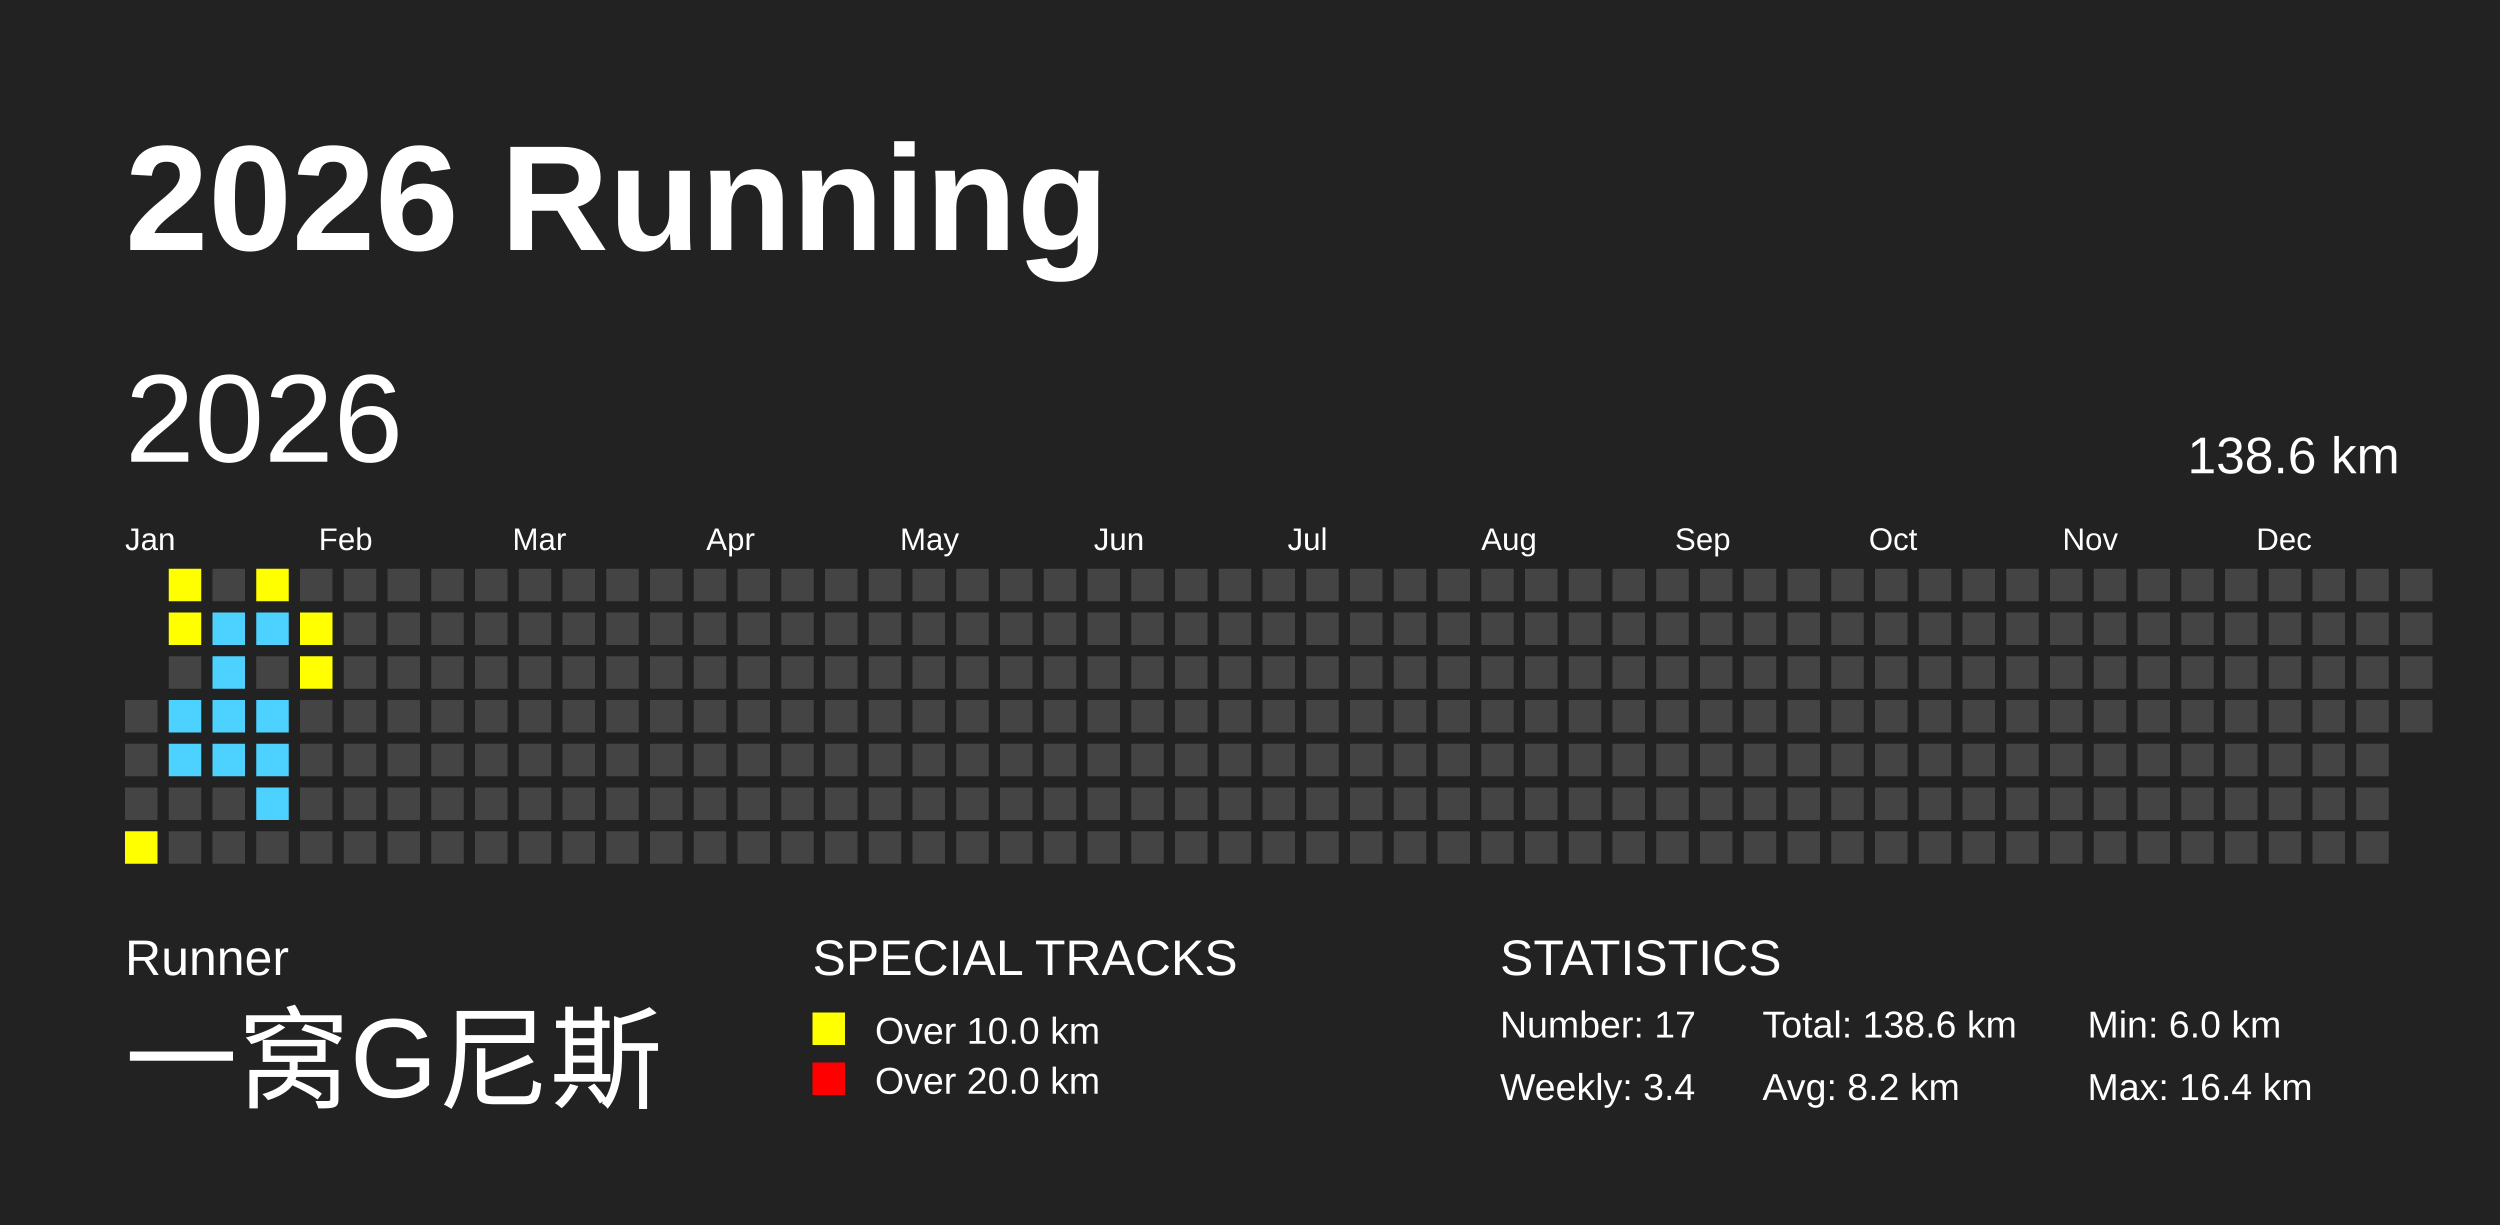
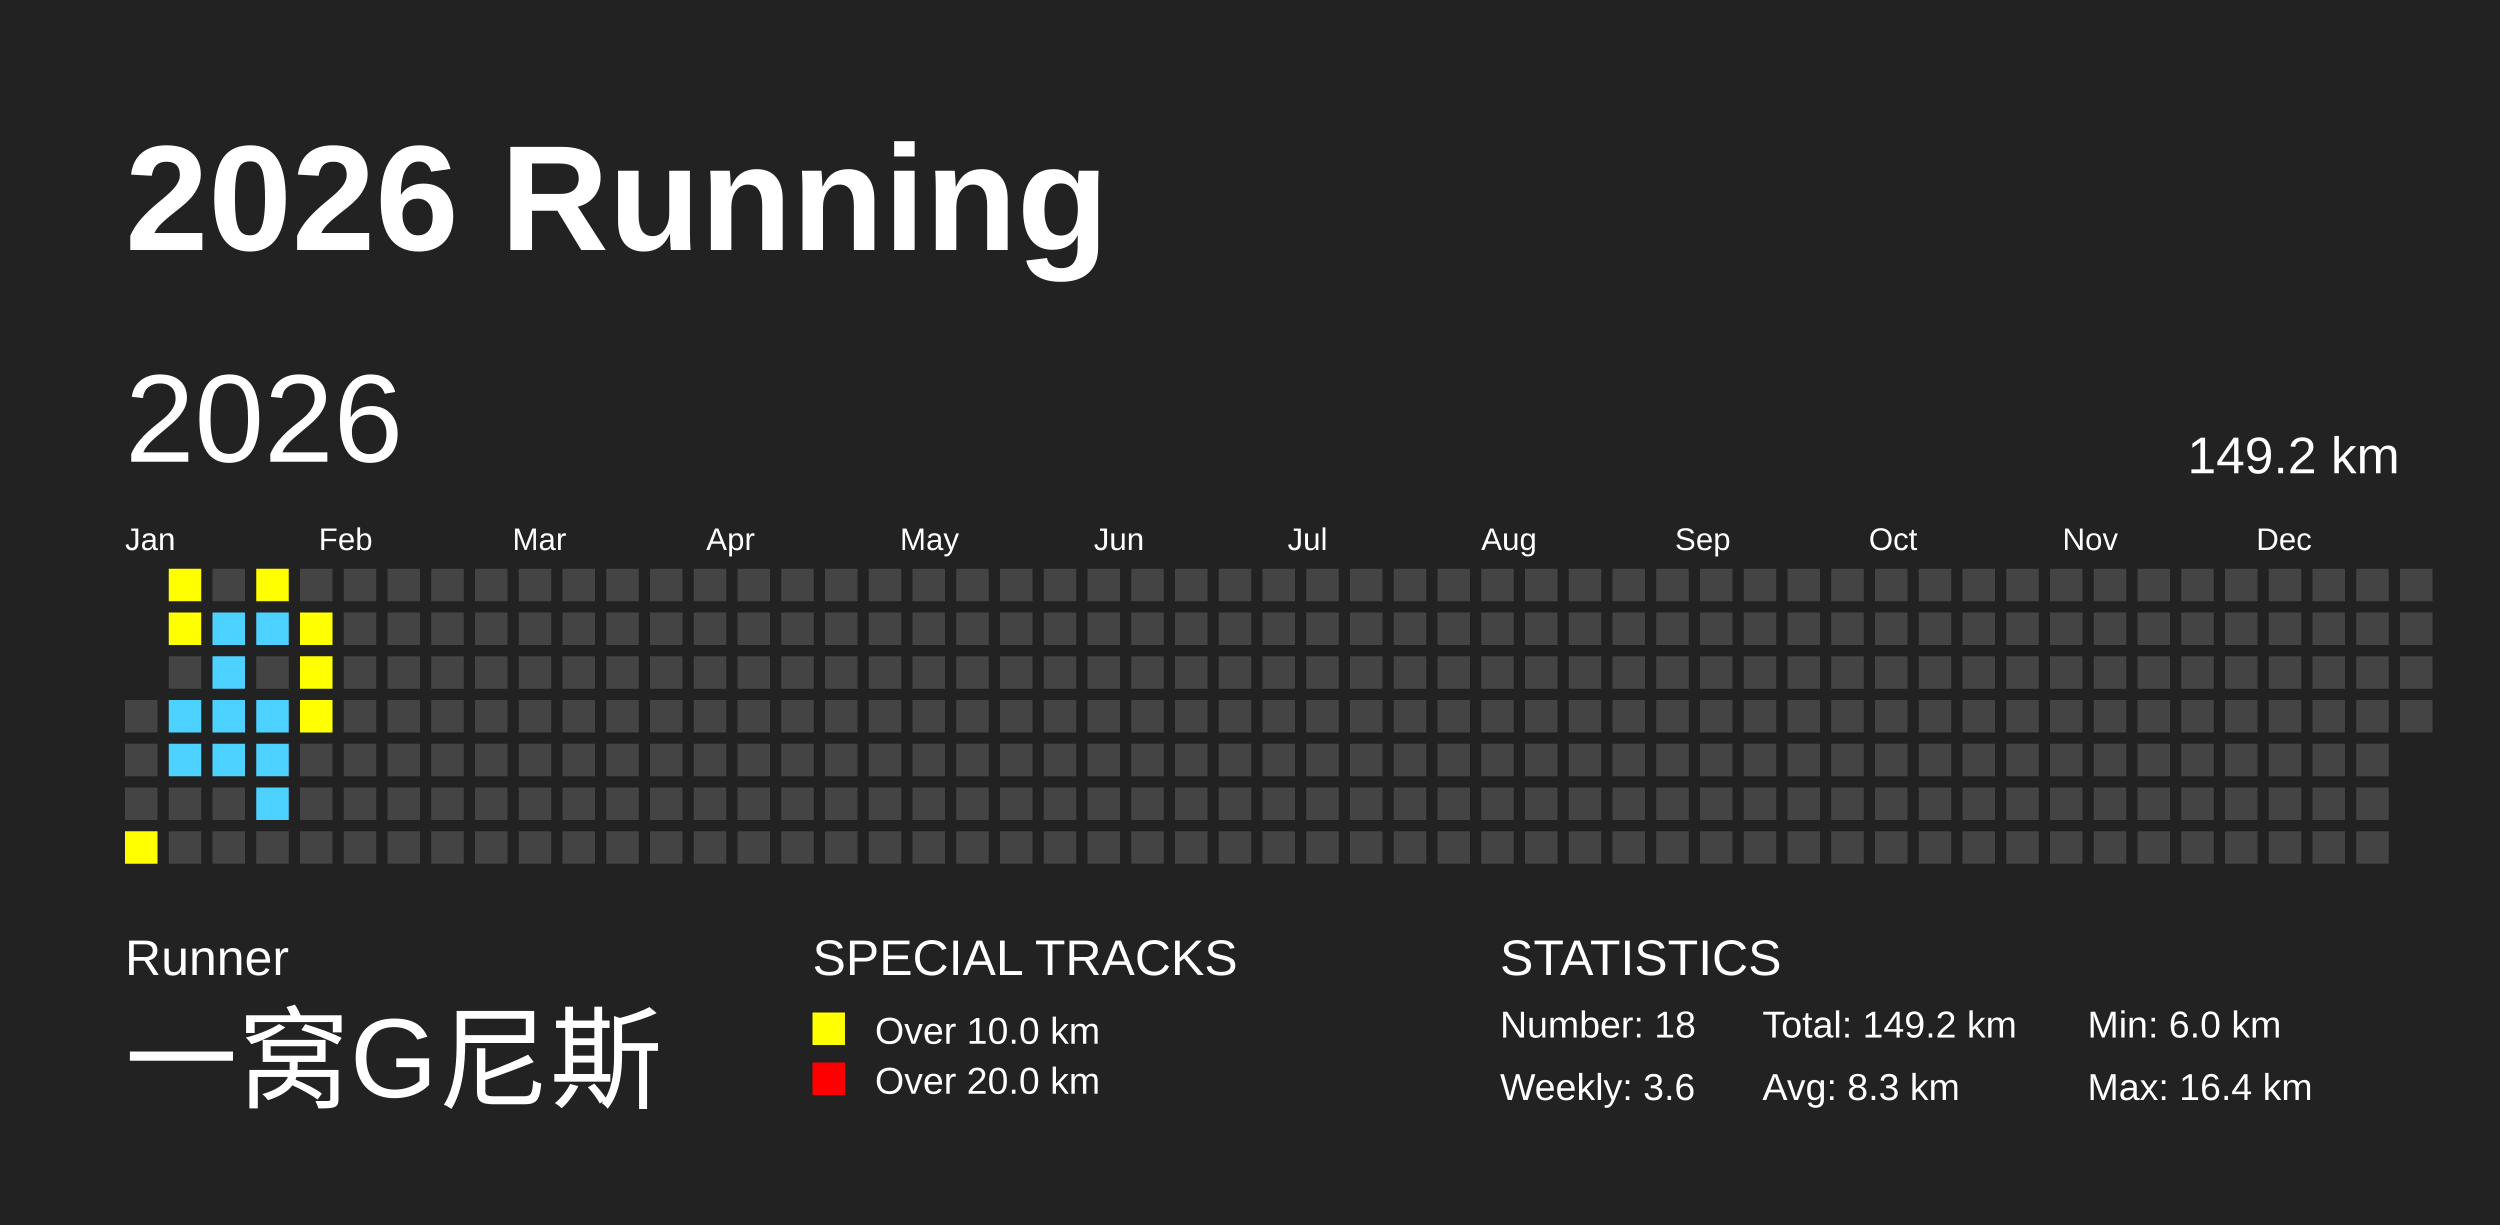
<svg xmlns="http://www.w3.org/2000/svg" baseProfile="full" height="98mm" version="1.1" viewBox="0,0,200,98" width="200mm">
  <defs />
  <rect fill="#222222" height="98" width="200" x="0" y="0" />
  <text fill="#FFFFFF" style="font-size:12px; font-family:Arial; font-weight:bold;" x="10" y="20">2026 Running</text>
  <text fill="#FFFFFF" style="font-size:4px; font-family:Arial" x="10" y="78">Runner</text>
  <text fill="#FFFFFF" style="font-size:9px; font-family:Arial" x="10" y="88">一窝G尼斯</text>
  <text fill="#FFFFFF" style="font-size:4px; font-family:Arial" x="65" y="78">SPECIAL TRACKS</text>
  <rect fill="yellow" height="2.6" width="2.6" x="65" y="81" />
  <text fill="#FFFFFF" style="font-size:3px; font-family:Arial" x="70" y="83.5">Over 10.0 km</text>
  <rect fill="red" height="2.6" width="2.6" x="65" y="85" />
  <text fill="#FFFFFF" style="font-size:3px; font-family:Arial" x="70" y="87.5">Over 20.0 km</text>
  <text fill="#FFFFFF" style="font-size:4px; font-family:Arial" x="120" y="78">STATISTICS</text>
-   <text fill="#FFFFFF" style="font-size:3px; font-family:Arial" x="120" y="83">Number: 17</text>
-   <text fill="#FFFFFF" style="font-size:3px; font-family:Arial" x="120" y="88">Weekly: 3.4</text>
-   <text fill="#FFFFFF" style="font-size:3px; font-family:Arial" x="141" y="83">Total: 138.6 km</text>
-   <text fill="#FFFFFF" style="font-size:3px; font-family:Arial" x="141" y="88">Avg: 8.2 km</text>
+   <text fill="#FFFFFF" style="font-size:3px; font-family:Arial" x="120" y="83">Number: 18</text>
+   <text fill="#FFFFFF" style="font-size:3px; font-family:Arial" x="120" y="88">Weekly: 3.6</text>
+   <text fill="#FFFFFF" style="font-size:3px; font-family:Arial" x="141" y="83">Total: 149.2 km</text>
+   <text fill="#FFFFFF" style="font-size:3px; font-family:Arial" x="141" y="88">Avg: 8.3 km</text>
  <text fill="#FFFFFF" style="font-size:3px; font-family:Arial" x="167" y="83">Min: 6.0 km</text>
  <text fill="#FFFFFF" style="font-size:3px; font-family:Arial" x="167" y="88">Max: 16.4 km</text>
  <text dominant-baseline="hanging" fill="#FFFFFF" style="font-size:10.0px; font-family:Arial;" x="10" y="30">2026</text>
-   <text dominant-baseline="hanging" fill="#FFFFFF" style="font-size:4.125px; font-family:Arial;" x="175" y="35">138.6 km</text>
+   <text dominant-baseline="hanging" fill="#FFFFFF" style="font-size:4.125px; font-family:Arial;" x="175" y="35">149.2 km</text>
  <text fill="#FFFFFF" style="font-size:2.5px; font-family:Arial" x="10.0" y="44">Jan</text>
  <text fill="#FFFFFF" style="font-size:2.5px; font-family:Arial" x="25.5" y="44">Feb</text>
  <text fill="#FFFFFF" style="font-size:2.5px; font-family:Arial" x="41.0" y="44">Mar</text>
  <text fill="#FFFFFF" style="font-size:2.5px; font-family:Arial" x="56.5" y="44">Apr</text>
  <text fill="#FFFFFF" style="font-size:2.5px; font-family:Arial" x="72.0" y="44">May</text>
  <text fill="#FFFFFF" style="font-size:2.5px; font-family:Arial" x="87.5" y="44">Jun</text>
  <text fill="#FFFFFF" style="font-size:2.5px; font-family:Arial" x="103.0" y="44">Jul</text>
  <text fill="#FFFFFF" style="font-size:2.5px; font-family:Arial" x="118.5" y="44">Aug</text>
  <text fill="#FFFFFF" style="font-size:2.5px; font-family:Arial" x="134.0" y="44">Sep</text>
  <text fill="#FFFFFF" style="font-size:2.5px; font-family:Arial" x="149.5" y="44">Oct</text>
  <text fill="#FFFFFF" style="font-size:2.5px; font-family:Arial" x="165.0" y="44">Nov</text>
  <text fill="#FFFFFF" style="font-size:2.5px; font-family:Arial" x="180.5" y="44">Dec</text>
  <rect fill="#444444" height="2.6" width="2.6" x="10.0" y="56.0" />
  <rect fill="#444444" height="2.6" width="2.6" x="10.0" y="59.5" />
  <rect fill="#444444" height="2.6" width="2.6" x="10.0" y="63.0" />
  <rect fill="yellow" height="2.6" width="2.6" x="10.0" y="66.5" />
  <rect fill="yellow" height="2.6" width="2.6" x="13.5" y="45.5" />
  <rect fill="yellow" height="2.6" width="2.6" x="13.5" y="49.0" />
  <rect fill="#444444" height="2.6" width="2.6" x="13.5" y="52.5" />
  <rect fill="#4DD2FF" height="2.6" width="2.6" x="13.5" y="56.0" />
  <rect fill="#4DD2FF" height="2.6" width="2.6" x="13.5" y="59.5" />
  <rect fill="#444444" height="2.6" width="2.6" x="13.5" y="63.0" />
  <rect fill="#444444" height="2.6" width="2.6" x="13.5" y="66.5" />
  <rect fill="#444444" height="2.6" width="2.6" x="17.0" y="45.5" />
  <rect fill="#4DD2FF" height="2.6" width="2.6" x="17.0" y="49.0" />
  <rect fill="#4DD2FF" height="2.6" width="2.6" x="17.0" y="52.5" />
  <rect fill="#4DD2FF" height="2.6" width="2.6" x="17.0" y="56.0" />
  <rect fill="#4DD2FF" height="2.6" width="2.6" x="17.0" y="59.5" />
  <rect fill="#444444" height="2.6" width="2.6" x="17.0" y="63.0" />
  <rect fill="#444444" height="2.6" width="2.6" x="17.0" y="66.5" />
  <rect fill="yellow" height="2.6" width="2.6" x="20.5" y="45.5" />
  <rect fill="#4DD2FF" height="2.6" width="2.6" x="20.5" y="49.0" />
  <rect fill="#444444" height="2.6" width="2.6" x="20.5" y="52.5" />
  <rect fill="#4DD2FF" height="2.6" width="2.6" x="20.5" y="56.0" />
  <rect fill="#4DD2FF" height="2.6" width="2.6" x="20.5" y="59.5" />
  <rect fill="#4DD2FF" height="2.6" width="2.6" x="20.5" y="63.0" />
  <rect fill="#444444" height="2.6" width="2.6" x="20.5" y="66.5" />
  <rect fill="#444444" height="2.6" width="2.6" x="24.0" y="45.5" />
  <rect fill="yellow" height="2.6" width="2.6" x="24.0" y="49.0" />
  <rect fill="yellow" height="2.6" width="2.6" x="24.0" y="52.5" />
-   <rect fill="#444444" height="2.6" width="2.6" x="24.0" y="56.0" />
+   <rect fill="yellow" height="2.6" width="2.6" x="24.0" y="56.0" />
  <rect fill="#444444" height="2.6" width="2.6" x="24.0" y="59.5" />
  <rect fill="#444444" height="2.6" width="2.6" x="24.0" y="63.0" />
  <rect fill="#444444" height="2.6" width="2.6" x="24.0" y="66.5" />
  <rect fill="#444444" height="2.6" width="2.6" x="27.5" y="45.5" />
  <rect fill="#444444" height="2.6" width="2.6" x="27.5" y="49.0" />
  <rect fill="#444444" height="2.6" width="2.6" x="27.5" y="52.5" />
  <rect fill="#444444" height="2.6" width="2.6" x="27.5" y="56.0" />
  <rect fill="#444444" height="2.6" width="2.6" x="27.5" y="59.5" />
  <rect fill="#444444" height="2.6" width="2.6" x="27.5" y="63.0" />
  <rect fill="#444444" height="2.6" width="2.6" x="27.5" y="66.5" />
  <rect fill="#444444" height="2.6" width="2.6" x="31.0" y="45.5" />
  <rect fill="#444444" height="2.6" width="2.6" x="31.0" y="49.0" />
  <rect fill="#444444" height="2.6" width="2.6" x="31.0" y="52.5" />
  <rect fill="#444444" height="2.6" width="2.6" x="31.0" y="56.0" />
  <rect fill="#444444" height="2.6" width="2.6" x="31.0" y="59.5" />
  <rect fill="#444444" height="2.6" width="2.6" x="31.0" y="63.0" />
  <rect fill="#444444" height="2.6" width="2.6" x="31.0" y="66.5" />
  <rect fill="#444444" height="2.6" width="2.6" x="34.5" y="45.5" />
  <rect fill="#444444" height="2.6" width="2.6" x="34.5" y="49.0" />
  <rect fill="#444444" height="2.6" width="2.6" x="34.5" y="52.5" />
  <rect fill="#444444" height="2.6" width="2.6" x="34.5" y="56.0" />
  <rect fill="#444444" height="2.6" width="2.6" x="34.5" y="59.5" />
  <rect fill="#444444" height="2.6" width="2.6" x="34.5" y="63.0" />
  <rect fill="#444444" height="2.6" width="2.6" x="34.5" y="66.5" />
  <rect fill="#444444" height="2.6" width="2.6" x="38.0" y="45.5" />
  <rect fill="#444444" height="2.6" width="2.6" x="38.0" y="49.0" />
  <rect fill="#444444" height="2.6" width="2.6" x="38.0" y="52.5" />
  <rect fill="#444444" height="2.6" width="2.6" x="38.0" y="56.0" />
  <rect fill="#444444" height="2.6" width="2.6" x="38.0" y="59.5" />
  <rect fill="#444444" height="2.6" width="2.6" x="38.0" y="63.0" />
  <rect fill="#444444" height="2.6" width="2.6" x="38.0" y="66.5" />
  <rect fill="#444444" height="2.6" width="2.6" x="41.5" y="45.5" />
  <rect fill="#444444" height="2.6" width="2.6" x="41.5" y="49.0" />
  <rect fill="#444444" height="2.6" width="2.6" x="41.5" y="52.5" />
  <rect fill="#444444" height="2.6" width="2.6" x="41.5" y="56.0" />
  <rect fill="#444444" height="2.6" width="2.6" x="41.5" y="59.5" />
  <rect fill="#444444" height="2.6" width="2.6" x="41.5" y="63.0" />
  <rect fill="#444444" height="2.6" width="2.6" x="41.5" y="66.5" />
  <rect fill="#444444" height="2.6" width="2.6" x="45.0" y="45.5" />
  <rect fill="#444444" height="2.6" width="2.6" x="45.0" y="49.0" />
  <rect fill="#444444" height="2.6" width="2.6" x="45.0" y="52.5" />
  <rect fill="#444444" height="2.6" width="2.6" x="45.0" y="56.0" />
  <rect fill="#444444" height="2.6" width="2.6" x="45.0" y="59.5" />
  <rect fill="#444444" height="2.6" width="2.6" x="45.0" y="63.0" />
  <rect fill="#444444" height="2.6" width="2.6" x="45.0" y="66.5" />
  <rect fill="#444444" height="2.6" width="2.6" x="48.5" y="45.5" />
  <rect fill="#444444" height="2.6" width="2.6" x="48.5" y="49.0" />
  <rect fill="#444444" height="2.6" width="2.6" x="48.5" y="52.5" />
  <rect fill="#444444" height="2.6" width="2.6" x="48.5" y="56.0" />
  <rect fill="#444444" height="2.6" width="2.6" x="48.5" y="59.5" />
  <rect fill="#444444" height="2.6" width="2.6" x="48.5" y="63.0" />
  <rect fill="#444444" height="2.6" width="2.6" x="48.5" y="66.5" />
  <rect fill="#444444" height="2.6" width="2.6" x="52.0" y="45.5" />
  <rect fill="#444444" height="2.6" width="2.6" x="52.0" y="49.0" />
  <rect fill="#444444" height="2.6" width="2.6" x="52.0" y="52.5" />
  <rect fill="#444444" height="2.6" width="2.6" x="52.0" y="56.0" />
  <rect fill="#444444" height="2.6" width="2.6" x="52.0" y="59.5" />
  <rect fill="#444444" height="2.6" width="2.6" x="52.0" y="63.0" />
  <rect fill="#444444" height="2.6" width="2.6" x="52.0" y="66.5" />
  <rect fill="#444444" height="2.6" width="2.6" x="55.5" y="45.5" />
  <rect fill="#444444" height="2.6" width="2.6" x="55.5" y="49.0" />
  <rect fill="#444444" height="2.6" width="2.6" x="55.5" y="52.5" />
  <rect fill="#444444" height="2.6" width="2.6" x="55.5" y="56.0" />
  <rect fill="#444444" height="2.6" width="2.6" x="55.5" y="59.5" />
  <rect fill="#444444" height="2.6" width="2.6" x="55.5" y="63.0" />
  <rect fill="#444444" height="2.6" width="2.6" x="55.5" y="66.5" />
  <rect fill="#444444" height="2.6" width="2.6" x="59.0" y="45.5" />
  <rect fill="#444444" height="2.6" width="2.6" x="59.0" y="49.0" />
  <rect fill="#444444" height="2.6" width="2.6" x="59.0" y="52.5" />
  <rect fill="#444444" height="2.6" width="2.6" x="59.0" y="56.0" />
  <rect fill="#444444" height="2.6" width="2.6" x="59.0" y="59.5" />
  <rect fill="#444444" height="2.6" width="2.6" x="59.0" y="63.0" />
  <rect fill="#444444" height="2.6" width="2.6" x="59.0" y="66.5" />
  <rect fill="#444444" height="2.6" width="2.6" x="62.5" y="45.5" />
  <rect fill="#444444" height="2.6" width="2.6" x="62.5" y="49.0" />
  <rect fill="#444444" height="2.6" width="2.6" x="62.5" y="52.5" />
  <rect fill="#444444" height="2.6" width="2.6" x="62.5" y="56.0" />
  <rect fill="#444444" height="2.6" width="2.6" x="62.5" y="59.5" />
  <rect fill="#444444" height="2.6" width="2.6" x="62.5" y="63.0" />
  <rect fill="#444444" height="2.6" width="2.6" x="62.5" y="66.5" />
  <rect fill="#444444" height="2.6" width="2.6" x="66.0" y="45.5" />
  <rect fill="#444444" height="2.6" width="2.6" x="66.0" y="49.0" />
  <rect fill="#444444" height="2.6" width="2.6" x="66.0" y="52.5" />
  <rect fill="#444444" height="2.6" width="2.6" x="66.0" y="56.0" />
  <rect fill="#444444" height="2.6" width="2.6" x="66.0" y="59.5" />
  <rect fill="#444444" height="2.6" width="2.6" x="66.0" y="63.0" />
  <rect fill="#444444" height="2.6" width="2.6" x="66.0" y="66.5" />
  <rect fill="#444444" height="2.6" width="2.6" x="69.5" y="45.5" />
  <rect fill="#444444" height="2.6" width="2.6" x="69.5" y="49.0" />
  <rect fill="#444444" height="2.6" width="2.6" x="69.5" y="52.5" />
  <rect fill="#444444" height="2.6" width="2.6" x="69.5" y="56.0" />
  <rect fill="#444444" height="2.6" width="2.6" x="69.5" y="59.5" />
  <rect fill="#444444" height="2.6" width="2.6" x="69.5" y="63.0" />
  <rect fill="#444444" height="2.6" width="2.6" x="69.5" y="66.5" />
  <rect fill="#444444" height="2.6" width="2.6" x="73.0" y="45.5" />
  <rect fill="#444444" height="2.6" width="2.6" x="73.0" y="49.0" />
  <rect fill="#444444" height="2.6" width="2.6" x="73.0" y="52.5" />
  <rect fill="#444444" height="2.6" width="2.6" x="73.0" y="56.0" />
  <rect fill="#444444" height="2.6" width="2.6" x="73.0" y="59.5" />
  <rect fill="#444444" height="2.6" width="2.6" x="73.0" y="63.0" />
  <rect fill="#444444" height="2.6" width="2.6" x="73.0" y="66.5" />
  <rect fill="#444444" height="2.6" width="2.6" x="76.5" y="45.5" />
  <rect fill="#444444" height="2.6" width="2.6" x="76.5" y="49.0" />
  <rect fill="#444444" height="2.6" width="2.6" x="76.5" y="52.5" />
  <rect fill="#444444" height="2.6" width="2.6" x="76.5" y="56.0" />
  <rect fill="#444444" height="2.6" width="2.6" x="76.5" y="59.5" />
  <rect fill="#444444" height="2.6" width="2.6" x="76.5" y="63.0" />
  <rect fill="#444444" height="2.6" width="2.6" x="76.5" y="66.5" />
  <rect fill="#444444" height="2.6" width="2.6" x="80.0" y="45.5" />
  <rect fill="#444444" height="2.6" width="2.6" x="80.0" y="49.0" />
  <rect fill="#444444" height="2.6" width="2.6" x="80.0" y="52.5" />
  <rect fill="#444444" height="2.6" width="2.6" x="80.0" y="56.0" />
  <rect fill="#444444" height="2.6" width="2.6" x="80.0" y="59.5" />
  <rect fill="#444444" height="2.6" width="2.6" x="80.0" y="63.0" />
  <rect fill="#444444" height="2.6" width="2.6" x="80.0" y="66.5" />
  <rect fill="#444444" height="2.6" width="2.6" x="83.5" y="45.5" />
  <rect fill="#444444" height="2.6" width="2.6" x="83.5" y="49.0" />
  <rect fill="#444444" height="2.6" width="2.6" x="83.5" y="52.5" />
  <rect fill="#444444" height="2.6" width="2.6" x="83.5" y="56.0" />
  <rect fill="#444444" height="2.6" width="2.6" x="83.5" y="59.5" />
  <rect fill="#444444" height="2.6" width="2.6" x="83.5" y="63.0" />
  <rect fill="#444444" height="2.6" width="2.6" x="83.5" y="66.5" />
  <rect fill="#444444" height="2.6" width="2.6" x="87.0" y="45.5" />
  <rect fill="#444444" height="2.6" width="2.6" x="87.0" y="49.0" />
  <rect fill="#444444" height="2.6" width="2.6" x="87.0" y="52.5" />
  <rect fill="#444444" height="2.6" width="2.6" x="87.0" y="56.0" />
  <rect fill="#444444" height="2.6" width="2.6" x="87.0" y="59.5" />
  <rect fill="#444444" height="2.6" width="2.6" x="87.0" y="63.0" />
  <rect fill="#444444" height="2.6" width="2.6" x="87.0" y="66.5" />
  <rect fill="#444444" height="2.6" width="2.6" x="90.5" y="45.5" />
  <rect fill="#444444" height="2.6" width="2.6" x="90.5" y="49.0" />
  <rect fill="#444444" height="2.6" width="2.6" x="90.5" y="52.5" />
  <rect fill="#444444" height="2.6" width="2.6" x="90.5" y="56.0" />
  <rect fill="#444444" height="2.6" width="2.6" x="90.5" y="59.5" />
  <rect fill="#444444" height="2.6" width="2.6" x="90.5" y="63.0" />
  <rect fill="#444444" height="2.6" width="2.6" x="90.5" y="66.5" />
  <rect fill="#444444" height="2.6" width="2.6" x="94.0" y="45.5" />
  <rect fill="#444444" height="2.6" width="2.6" x="94.0" y="49.0" />
  <rect fill="#444444" height="2.6" width="2.6" x="94.0" y="52.5" />
  <rect fill="#444444" height="2.6" width="2.6" x="94.0" y="56.0" />
  <rect fill="#444444" height="2.6" width="2.6" x="94.0" y="59.5" />
  <rect fill="#444444" height="2.6" width="2.6" x="94.0" y="63.0" />
  <rect fill="#444444" height="2.6" width="2.6" x="94.0" y="66.5" />
  <rect fill="#444444" height="2.6" width="2.6" x="97.5" y="45.5" />
  <rect fill="#444444" height="2.6" width="2.6" x="97.5" y="49.0" />
  <rect fill="#444444" height="2.6" width="2.6" x="97.5" y="52.5" />
  <rect fill="#444444" height="2.6" width="2.6" x="97.5" y="56.0" />
  <rect fill="#444444" height="2.6" width="2.6" x="97.5" y="59.5" />
  <rect fill="#444444" height="2.6" width="2.6" x="97.5" y="63.0" />
  <rect fill="#444444" height="2.6" width="2.6" x="97.5" y="66.5" />
  <rect fill="#444444" height="2.6" width="2.6" x="101.0" y="45.5" />
  <rect fill="#444444" height="2.6" width="2.6" x="101.0" y="49.0" />
  <rect fill="#444444" height="2.6" width="2.6" x="101.0" y="52.5" />
  <rect fill="#444444" height="2.6" width="2.6" x="101.0" y="56.0" />
  <rect fill="#444444" height="2.6" width="2.6" x="101.0" y="59.5" />
  <rect fill="#444444" height="2.6" width="2.6" x="101.0" y="63.0" />
  <rect fill="#444444" height="2.6" width="2.6" x="101.0" y="66.5" />
  <rect fill="#444444" height="2.6" width="2.6" x="104.5" y="45.5" />
  <rect fill="#444444" height="2.6" width="2.6" x="104.5" y="49.0" />
  <rect fill="#444444" height="2.6" width="2.6" x="104.5" y="52.5" />
  <rect fill="#444444" height="2.6" width="2.6" x="104.5" y="56.0" />
  <rect fill="#444444" height="2.6" width="2.6" x="104.5" y="59.5" />
  <rect fill="#444444" height="2.6" width="2.6" x="104.5" y="63.0" />
  <rect fill="#444444" height="2.6" width="2.6" x="104.5" y="66.5" />
  <rect fill="#444444" height="2.6" width="2.6" x="108.0" y="45.5" />
  <rect fill="#444444" height="2.6" width="2.6" x="108.0" y="49.0" />
  <rect fill="#444444" height="2.6" width="2.6" x="108.0" y="52.5" />
  <rect fill="#444444" height="2.6" width="2.6" x="108.0" y="56.0" />
  <rect fill="#444444" height="2.6" width="2.6" x="108.0" y="59.5" />
  <rect fill="#444444" height="2.6" width="2.6" x="108.0" y="63.0" />
  <rect fill="#444444" height="2.6" width="2.6" x="108.0" y="66.5" />
  <rect fill="#444444" height="2.6" width="2.6" x="111.5" y="45.5" />
  <rect fill="#444444" height="2.6" width="2.6" x="111.5" y="49.0" />
  <rect fill="#444444" height="2.6" width="2.6" x="111.5" y="52.5" />
  <rect fill="#444444" height="2.6" width="2.6" x="111.5" y="56.0" />
  <rect fill="#444444" height="2.6" width="2.6" x="111.5" y="59.5" />
  <rect fill="#444444" height="2.6" width="2.6" x="111.5" y="63.0" />
  <rect fill="#444444" height="2.6" width="2.6" x="111.5" y="66.5" />
  <rect fill="#444444" height="2.6" width="2.6" x="115.0" y="45.5" />
  <rect fill="#444444" height="2.6" width="2.6" x="115.0" y="49.0" />
  <rect fill="#444444" height="2.6" width="2.6" x="115.0" y="52.5" />
  <rect fill="#444444" height="2.6" width="2.6" x="115.0" y="56.0" />
  <rect fill="#444444" height="2.6" width="2.6" x="115.0" y="59.5" />
  <rect fill="#444444" height="2.6" width="2.6" x="115.0" y="63.0" />
  <rect fill="#444444" height="2.6" width="2.6" x="115.0" y="66.5" />
  <rect fill="#444444" height="2.6" width="2.6" x="118.5" y="45.5" />
  <rect fill="#444444" height="2.6" width="2.6" x="118.5" y="49.0" />
  <rect fill="#444444" height="2.6" width="2.6" x="118.5" y="52.5" />
  <rect fill="#444444" height="2.6" width="2.6" x="118.5" y="56.0" />
  <rect fill="#444444" height="2.6" width="2.6" x="118.5" y="59.5" />
  <rect fill="#444444" height="2.6" width="2.6" x="118.5" y="63.0" />
  <rect fill="#444444" height="2.6" width="2.6" x="118.5" y="66.5" />
  <rect fill="#444444" height="2.6" width="2.6" x="122.0" y="45.5" />
  <rect fill="#444444" height="2.6" width="2.6" x="122.0" y="49.0" />
  <rect fill="#444444" height="2.6" width="2.6" x="122.0" y="52.5" />
  <rect fill="#444444" height="2.6" width="2.6" x="122.0" y="56.0" />
  <rect fill="#444444" height="2.6" width="2.6" x="122.0" y="59.5" />
  <rect fill="#444444" height="2.6" width="2.6" x="122.0" y="63.0" />
  <rect fill="#444444" height="2.6" width="2.6" x="122.0" y="66.5" />
  <rect fill="#444444" height="2.6" width="2.6" x="125.5" y="45.5" />
  <rect fill="#444444" height="2.6" width="2.6" x="125.5" y="49.0" />
  <rect fill="#444444" height="2.6" width="2.6" x="125.5" y="52.5" />
  <rect fill="#444444" height="2.6" width="2.6" x="125.5" y="56.0" />
  <rect fill="#444444" height="2.6" width="2.6" x="125.5" y="59.5" />
  <rect fill="#444444" height="2.6" width="2.6" x="125.5" y="63.0" />
  <rect fill="#444444" height="2.6" width="2.6" x="125.5" y="66.5" />
  <rect fill="#444444" height="2.6" width="2.6" x="129.0" y="45.5" />
  <rect fill="#444444" height="2.6" width="2.6" x="129.0" y="49.0" />
  <rect fill="#444444" height="2.6" width="2.6" x="129.0" y="52.5" />
  <rect fill="#444444" height="2.6" width="2.6" x="129.0" y="56.0" />
  <rect fill="#444444" height="2.6" width="2.6" x="129.0" y="59.5" />
  <rect fill="#444444" height="2.6" width="2.6" x="129.0" y="63.0" />
  <rect fill="#444444" height="2.6" width="2.6" x="129.0" y="66.5" />
  <rect fill="#444444" height="2.6" width="2.6" x="132.5" y="45.5" />
  <rect fill="#444444" height="2.6" width="2.6" x="132.5" y="49.0" />
  <rect fill="#444444" height="2.6" width="2.6" x="132.5" y="52.5" />
  <rect fill="#444444" height="2.6" width="2.6" x="132.5" y="56.0" />
  <rect fill="#444444" height="2.6" width="2.6" x="132.5" y="59.5" />
  <rect fill="#444444" height="2.6" width="2.6" x="132.5" y="63.0" />
  <rect fill="#444444" height="2.6" width="2.6" x="132.5" y="66.5" />
  <rect fill="#444444" height="2.6" width="2.6" x="136.0" y="45.5" />
  <rect fill="#444444" height="2.6" width="2.6" x="136.0" y="49.0" />
  <rect fill="#444444" height="2.6" width="2.6" x="136.0" y="52.5" />
  <rect fill="#444444" height="2.6" width="2.6" x="136.0" y="56.0" />
  <rect fill="#444444" height="2.6" width="2.6" x="136.0" y="59.5" />
  <rect fill="#444444" height="2.6" width="2.6" x="136.0" y="63.0" />
  <rect fill="#444444" height="2.6" width="2.6" x="136.0" y="66.5" />
  <rect fill="#444444" height="2.6" width="2.6" x="139.5" y="45.5" />
  <rect fill="#444444" height="2.6" width="2.6" x="139.5" y="49.0" />
  <rect fill="#444444" height="2.6" width="2.6" x="139.5" y="52.5" />
  <rect fill="#444444" height="2.6" width="2.6" x="139.5" y="56.0" />
  <rect fill="#444444" height="2.6" width="2.6" x="139.5" y="59.5" />
  <rect fill="#444444" height="2.6" width="2.6" x="139.5" y="63.0" />
  <rect fill="#444444" height="2.6" width="2.6" x="139.5" y="66.5" />
  <rect fill="#444444" height="2.6" width="2.6" x="143.0" y="45.5" />
  <rect fill="#444444" height="2.6" width="2.6" x="143.0" y="49.0" />
  <rect fill="#444444" height="2.6" width="2.6" x="143.0" y="52.5" />
  <rect fill="#444444" height="2.6" width="2.6" x="143.0" y="56.0" />
  <rect fill="#444444" height="2.6" width="2.6" x="143.0" y="59.5" />
  <rect fill="#444444" height="2.6" width="2.6" x="143.0" y="63.0" />
  <rect fill="#444444" height="2.6" width="2.6" x="143.0" y="66.5" />
  <rect fill="#444444" height="2.6" width="2.6" x="146.5" y="45.5" />
  <rect fill="#444444" height="2.6" width="2.6" x="146.5" y="49.0" />
  <rect fill="#444444" height="2.6" width="2.6" x="146.5" y="52.5" />
  <rect fill="#444444" height="2.6" width="2.6" x="146.5" y="56.0" />
  <rect fill="#444444" height="2.6" width="2.6" x="146.5" y="59.5" />
  <rect fill="#444444" height="2.6" width="2.6" x="146.5" y="63.0" />
  <rect fill="#444444" height="2.6" width="2.6" x="146.5" y="66.5" />
  <rect fill="#444444" height="2.6" width="2.6" x="150.0" y="45.5" />
  <rect fill="#444444" height="2.6" width="2.6" x="150.0" y="49.0" />
  <rect fill="#444444" height="2.6" width="2.6" x="150.0" y="52.5" />
  <rect fill="#444444" height="2.6" width="2.6" x="150.0" y="56.0" />
  <rect fill="#444444" height="2.6" width="2.6" x="150.0" y="59.5" />
  <rect fill="#444444" height="2.6" width="2.6" x="150.0" y="63.0" />
  <rect fill="#444444" height="2.6" width="2.6" x="150.0" y="66.5" />
  <rect fill="#444444" height="2.6" width="2.6" x="153.5" y="45.5" />
  <rect fill="#444444" height="2.6" width="2.6" x="153.5" y="49.0" />
  <rect fill="#444444" height="2.6" width="2.6" x="153.5" y="52.5" />
  <rect fill="#444444" height="2.6" width="2.6" x="153.5" y="56.0" />
  <rect fill="#444444" height="2.6" width="2.6" x="153.5" y="59.5" />
  <rect fill="#444444" height="2.6" width="2.6" x="153.5" y="63.0" />
  <rect fill="#444444" height="2.6" width="2.6" x="153.5" y="66.5" />
  <rect fill="#444444" height="2.6" width="2.6" x="157.0" y="45.5" />
  <rect fill="#444444" height="2.6" width="2.6" x="157.0" y="49.0" />
  <rect fill="#444444" height="2.6" width="2.6" x="157.0" y="52.5" />
  <rect fill="#444444" height="2.6" width="2.6" x="157.0" y="56.0" />
  <rect fill="#444444" height="2.6" width="2.6" x="157.0" y="59.5" />
  <rect fill="#444444" height="2.6" width="2.6" x="157.0" y="63.0" />
  <rect fill="#444444" height="2.6" width="2.6" x="157.0" y="66.5" />
  <rect fill="#444444" height="2.6" width="2.6" x="160.5" y="45.5" />
  <rect fill="#444444" height="2.6" width="2.6" x="160.5" y="49.0" />
  <rect fill="#444444" height="2.6" width="2.6" x="160.5" y="52.5" />
  <rect fill="#444444" height="2.6" width="2.6" x="160.5" y="56.0" />
  <rect fill="#444444" height="2.6" width="2.6" x="160.5" y="59.5" />
  <rect fill="#444444" height="2.6" width="2.6" x="160.5" y="63.0" />
  <rect fill="#444444" height="2.6" width="2.6" x="160.5" y="66.5" />
  <rect fill="#444444" height="2.6" width="2.6" x="164.0" y="45.5" />
  <rect fill="#444444" height="2.6" width="2.6" x="164.0" y="49.0" />
  <rect fill="#444444" height="2.6" width="2.6" x="164.0" y="52.5" />
  <rect fill="#444444" height="2.6" width="2.6" x="164.0" y="56.0" />
  <rect fill="#444444" height="2.6" width="2.6" x="164.0" y="59.5" />
  <rect fill="#444444" height="2.6" width="2.6" x="164.0" y="63.0" />
  <rect fill="#444444" height="2.6" width="2.6" x="164.0" y="66.5" />
  <rect fill="#444444" height="2.6" width="2.6" x="167.5" y="45.5" />
  <rect fill="#444444" height="2.6" width="2.6" x="167.5" y="49.0" />
  <rect fill="#444444" height="2.6" width="2.6" x="167.5" y="52.5" />
  <rect fill="#444444" height="2.6" width="2.6" x="167.5" y="56.0" />
  <rect fill="#444444" height="2.6" width="2.6" x="167.5" y="59.5" />
  <rect fill="#444444" height="2.6" width="2.6" x="167.5" y="63.0" />
  <rect fill="#444444" height="2.6" width="2.6" x="167.5" y="66.5" />
  <rect fill="#444444" height="2.6" width="2.6" x="171.0" y="45.5" />
  <rect fill="#444444" height="2.6" width="2.6" x="171.0" y="49.0" />
  <rect fill="#444444" height="2.6" width="2.6" x="171.0" y="52.5" />
  <rect fill="#444444" height="2.6" width="2.6" x="171.0" y="56.0" />
  <rect fill="#444444" height="2.6" width="2.6" x="171.0" y="59.5" />
  <rect fill="#444444" height="2.6" width="2.6" x="171.0" y="63.0" />
  <rect fill="#444444" height="2.6" width="2.6" x="171.0" y="66.5" />
  <rect fill="#444444" height="2.6" width="2.6" x="174.5" y="45.5" />
  <rect fill="#444444" height="2.6" width="2.6" x="174.5" y="49.0" />
  <rect fill="#444444" height="2.6" width="2.6" x="174.5" y="52.5" />
  <rect fill="#444444" height="2.6" width="2.6" x="174.5" y="56.0" />
  <rect fill="#444444" height="2.6" width="2.6" x="174.5" y="59.5" />
  <rect fill="#444444" height="2.6" width="2.6" x="174.5" y="63.0" />
  <rect fill="#444444" height="2.6" width="2.6" x="174.5" y="66.5" />
  <rect fill="#444444" height="2.6" width="2.6" x="178.0" y="45.5" />
  <rect fill="#444444" height="2.6" width="2.6" x="178.0" y="49.0" />
  <rect fill="#444444" height="2.6" width="2.6" x="178.0" y="52.5" />
  <rect fill="#444444" height="2.6" width="2.6" x="178.0" y="56.0" />
  <rect fill="#444444" height="2.6" width="2.6" x="178.0" y="59.5" />
  <rect fill="#444444" height="2.6" width="2.6" x="178.0" y="63.0" />
  <rect fill="#444444" height="2.6" width="2.6" x="178.0" y="66.5" />
  <rect fill="#444444" height="2.6" width="2.6" x="181.5" y="45.5" />
  <rect fill="#444444" height="2.6" width="2.6" x="181.5" y="49.0" />
  <rect fill="#444444" height="2.6" width="2.6" x="181.5" y="52.5" />
  <rect fill="#444444" height="2.6" width="2.6" x="181.5" y="56.0" />
  <rect fill="#444444" height="2.6" width="2.6" x="181.5" y="59.5" />
  <rect fill="#444444" height="2.6" width="2.6" x="181.5" y="63.0" />
  <rect fill="#444444" height="2.6" width="2.6" x="181.5" y="66.5" />
  <rect fill="#444444" height="2.6" width="2.6" x="185.0" y="45.5" />
  <rect fill="#444444" height="2.6" width="2.6" x="185.0" y="49.0" />
  <rect fill="#444444" height="2.6" width="2.6" x="185.0" y="52.5" />
  <rect fill="#444444" height="2.6" width="2.6" x="185.0" y="56.0" />
  <rect fill="#444444" height="2.6" width="2.6" x="185.0" y="59.5" />
  <rect fill="#444444" height="2.6" width="2.6" x="185.0" y="63.0" />
  <rect fill="#444444" height="2.6" width="2.6" x="185.0" y="66.5" />
  <rect fill="#444444" height="2.6" width="2.6" x="188.5" y="45.5" />
  <rect fill="#444444" height="2.6" width="2.6" x="188.5" y="49.0" />
  <rect fill="#444444" height="2.6" width="2.6" x="188.5" y="52.5" />
  <rect fill="#444444" height="2.6" width="2.6" x="188.5" y="56.0" />
  <rect fill="#444444" height="2.6" width="2.6" x="188.5" y="59.5" />
  <rect fill="#444444" height="2.6" width="2.6" x="188.5" y="63.0" />
  <rect fill="#444444" height="2.6" width="2.6" x="188.5" y="66.5" />
  <rect fill="#444444" height="2.6" width="2.6" x="192.0" y="45.5" />
  <rect fill="#444444" height="2.6" width="2.6" x="192.0" y="49.0" />
  <rect fill="#444444" height="2.6" width="2.6" x="192.0" y="52.5" />
  <rect fill="#444444" height="2.6" width="2.6" x="192.0" y="56.0" />
</svg>
